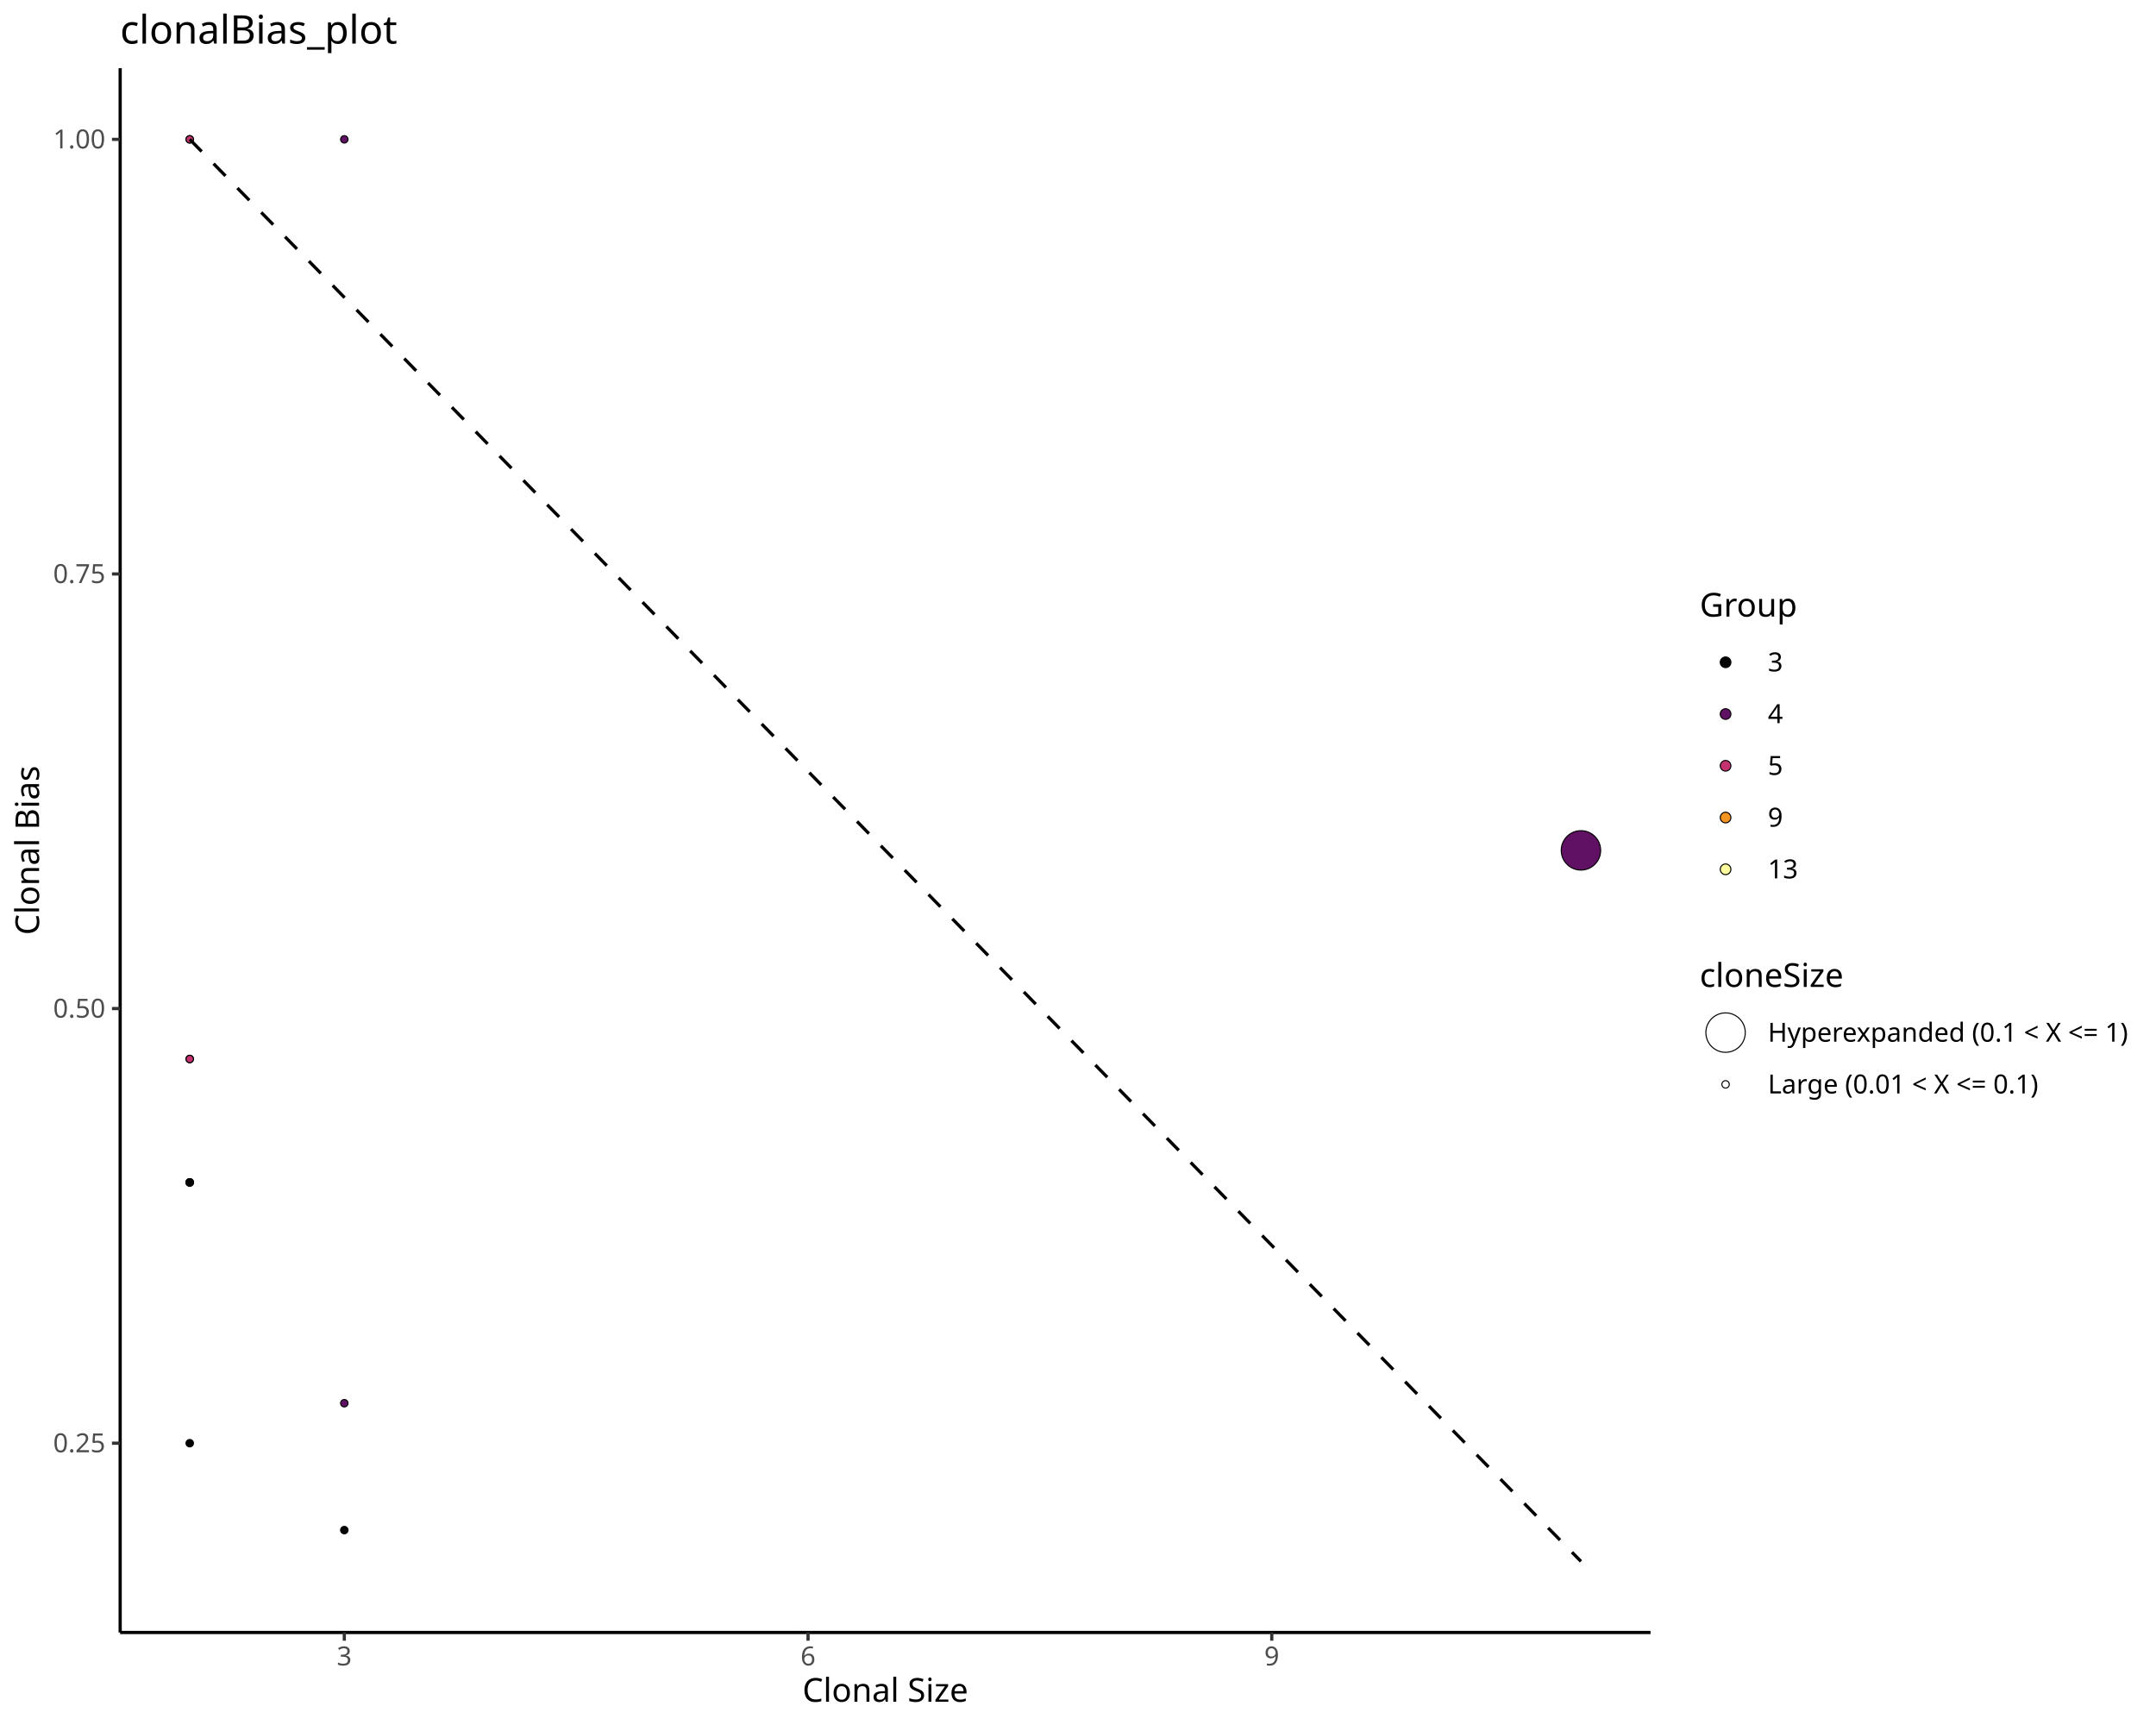
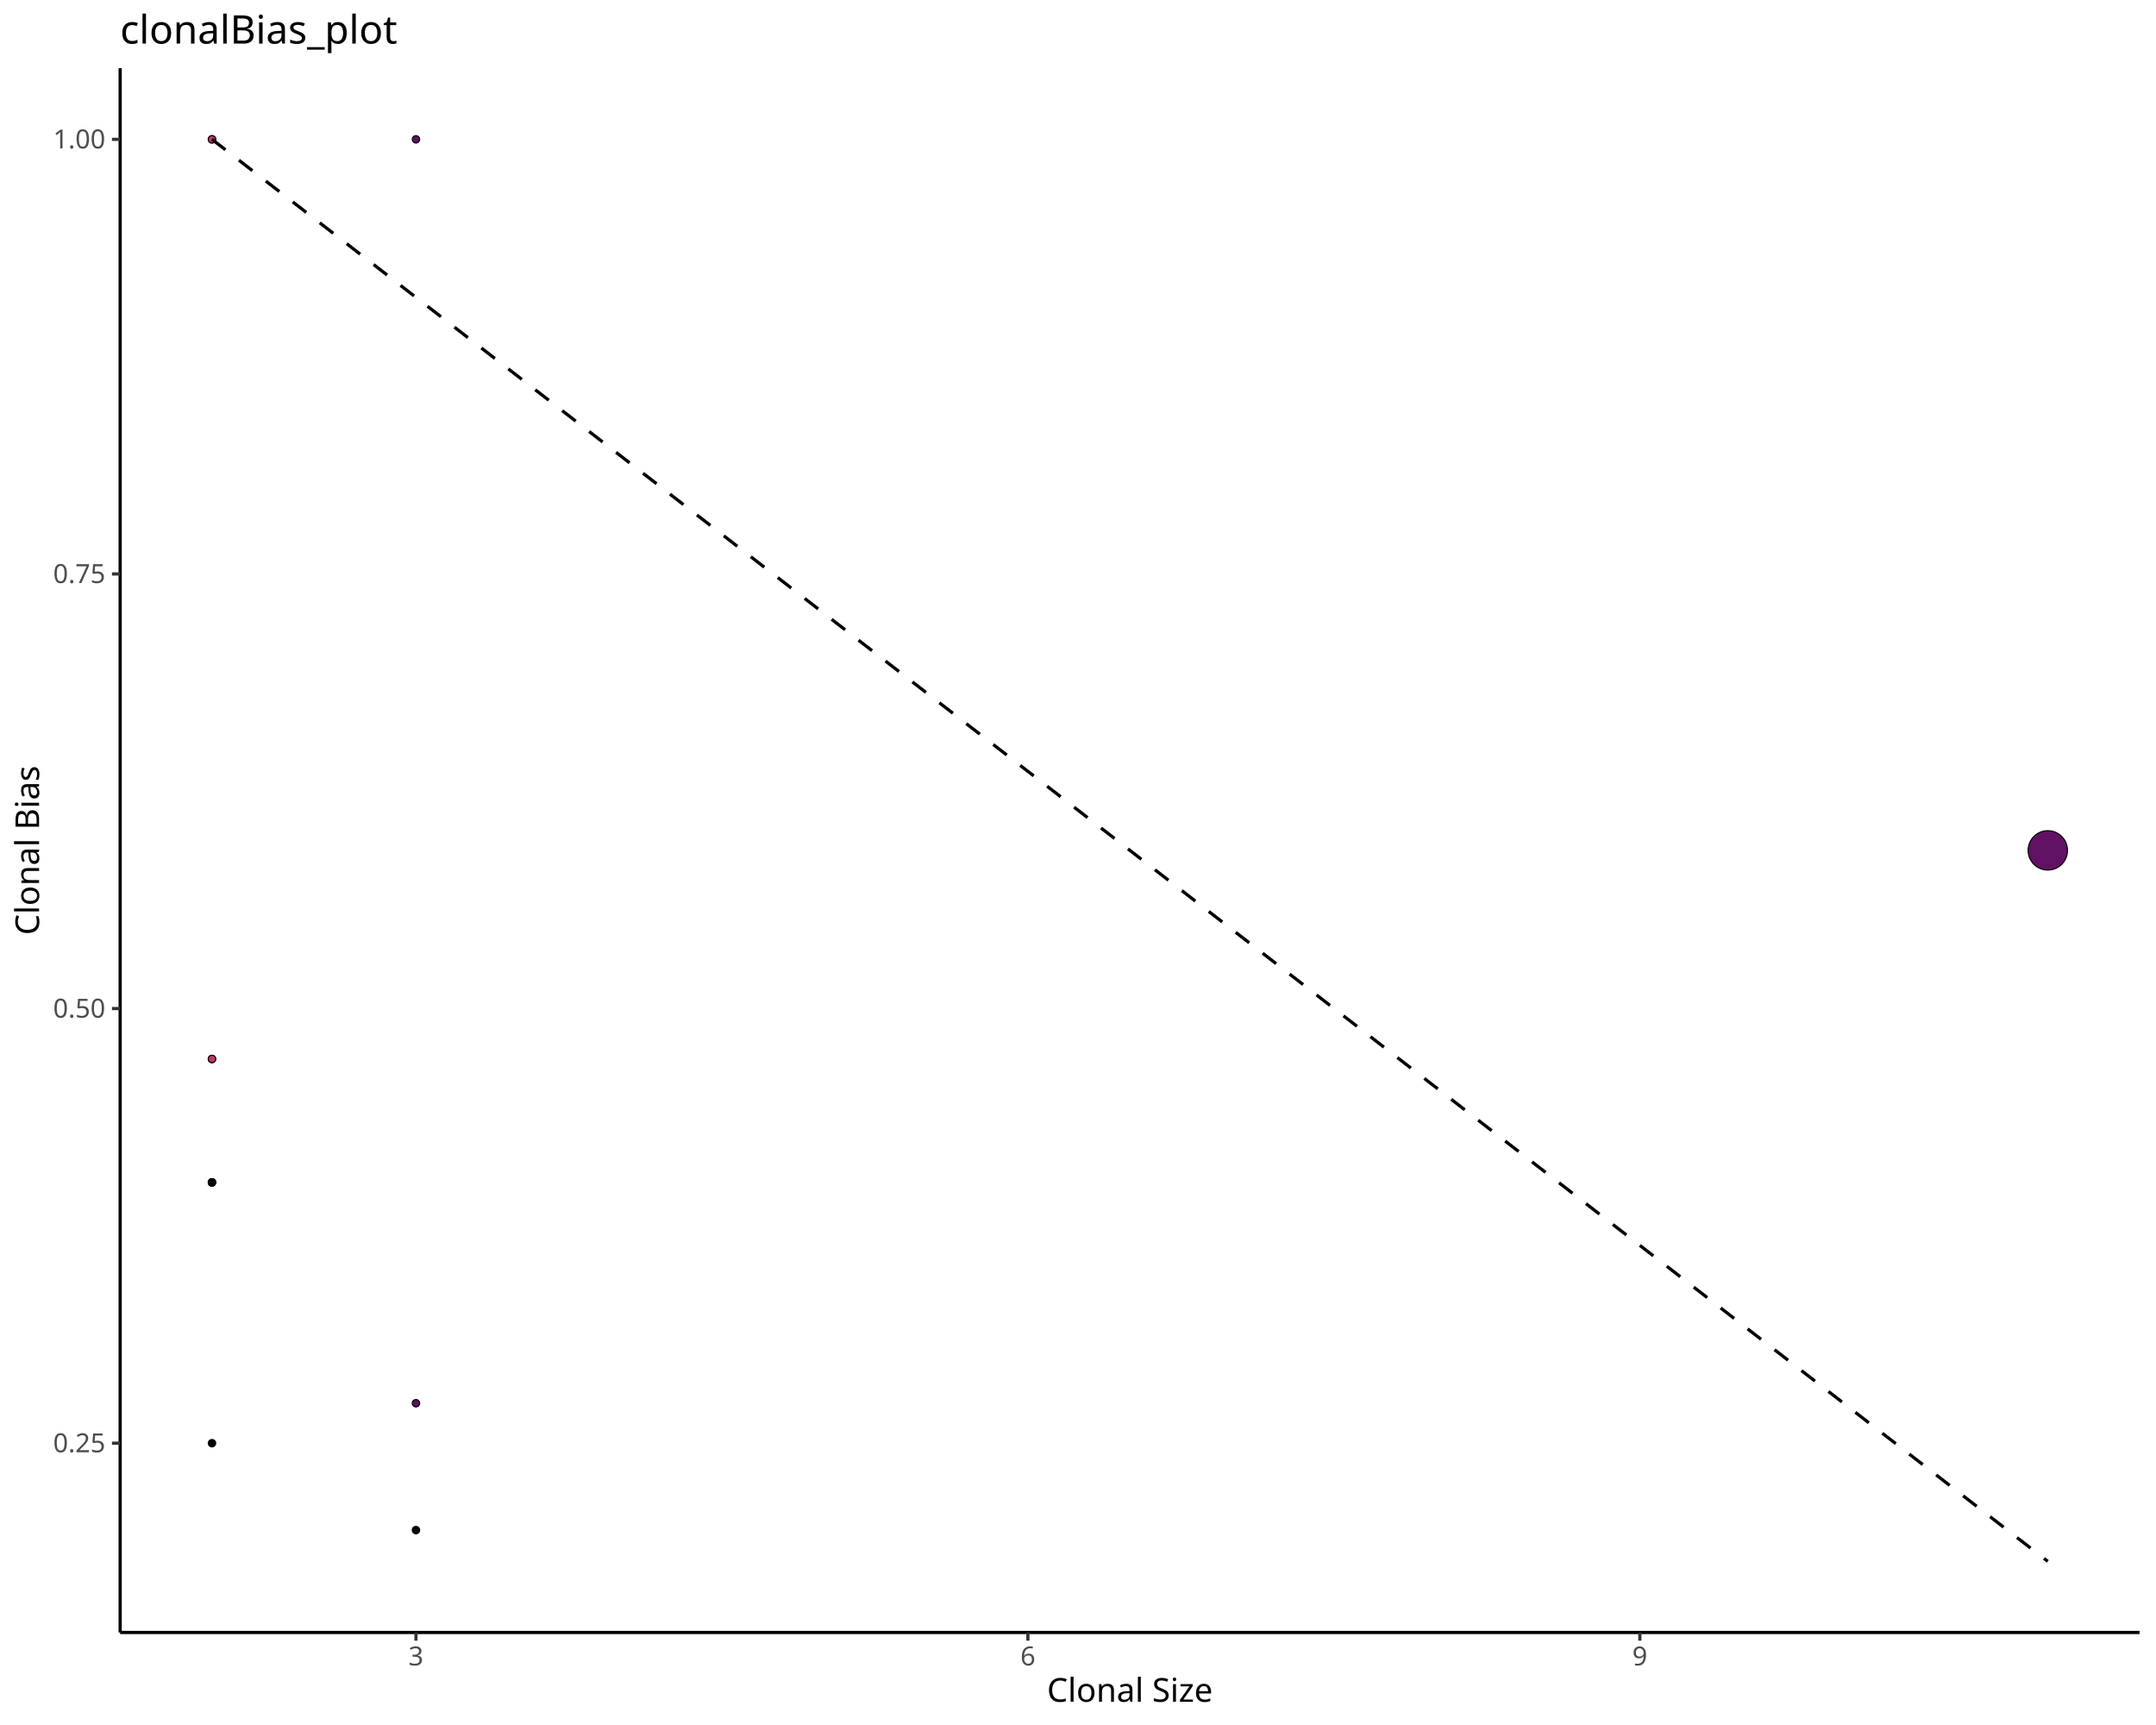
<svg xmlns="http://www.w3.org/2000/svg" class="svglite" data-engine-version="2.0" width="720.00pt" height="576.00pt" viewBox="0 0 720.00 576.00">
  <defs>
    <style type="text/css">
    .svglite line, .svglite polyline, .svglite polygon, .svglite path, .svglite rect, .svglite circle {
      fill: none;
      stroke: #000000;
      stroke-linecap: round;
      stroke-linejoin: round;
      stroke-miterlimit: 10.00;
    }
  </style>
  </defs>
  <rect width="100%" height="100%" style="stroke: none; fill: #FFFFFF;" />
  <defs>
    <clipPath id="cpMC4wMHw3MjAuMDB8MC4wMHw1NzYuMDA=">
      <rect x="0.00" y="0.00" width="720.00" height="576.00" />
    </clipPath>
  </defs>
  <g clip-path="url(#cpMC4wMHw3MjAuMDB8MC4wMHw1NzYuMDA=)">
    <rect x="0.00" y="0.00" width="720.00" height="576.00" style="stroke-width: 1.07; stroke: #FFFFFF; fill: #FFFFFF;" />
  </g>
  <defs>
-     <clipPath id="cpNDAuMTN8NTUxLjE5fDIyLjc4fDU0NS4xMQ==">
-       <rect x="40.13" y="22.78" width="511.05" height="522.33" />
+     <clipPath id="cpNDAuMTN8NzE0LjUyfDIyLjc4fDU0NS4xMQ==">
+       <rect x="40.13" y="22.78" width="674.39" height="522.33" />
    </clipPath>
  </defs>
-   <g clip-path="url(#cpNDAuMTN8NTUxLjE5fDIyLjc4fDU0NS4xMQ==)">
-     <rect x="40.13" y="22.78" width="511.05" height="522.33" style="stroke-width: 1.07; stroke: none; fill: #FFFFFF;" />
-     <circle cx="527.96" cy="283.95" r="6.58" style="stroke-width: 0.35; fill: #611163;" />
-     <circle cx="114.98" cy="46.53" r="1.24" style="stroke-width: 0.35; fill: #611163;" />
-     <circle cx="63.36" cy="353.61" r="1.24" style="stroke-width: 0.35; fill: #F69422;" />
-     <circle cx="63.36" cy="353.61" r="1.24" style="stroke-width: 0.35; fill: #C53270;" />
-     <circle cx="63.36" cy="46.53" r="1.24" style="stroke-width: 0.35; fill: #FFFE9E;" />
-     <circle cx="63.36" cy="481.90" r="1.24" style="stroke-width: 0.35; fill: #040404;" />
-     <circle cx="63.36" cy="394.82" r="1.24" style="stroke-width: 0.35; fill: #C53270;" />
-     <circle cx="114.98" cy="510.92" r="1.24" style="stroke-width: 0.35; fill: #040404;" />
-     <circle cx="114.98" cy="468.55" r="1.24" style="stroke-width: 0.35; fill: #611163;" />
-     <circle cx="63.36" cy="46.53" r="1.24" style="stroke-width: 0.35; fill: #C53270;" />
-     <circle cx="63.36" cy="394.82" r="1.24" style="stroke-width: 0.35; fill: #F69422;" />
-     <circle cx="63.36" cy="394.82" r="1.24" style="stroke-width: 0.35; fill: #040404;" />
-     <polyline points="63.36,46.53 68.06,51.32 72.75,56.12 77.44,60.91 82.13,65.71 86.83,70.51 91.52,75.30 96.21,80.10 100.91,84.90 105.60,89.69 110.29,94.49 114.98,99.29 119.68,104.08 124.37,108.88 129.06,113.68 133.76,118.47 138.45,123.27 143.14,128.06 147.83,132.86 152.53,137.66 157.22,142.45 161.91,147.25 166.61,152.05 171.30,156.84 175.99,161.64 180.68,166.44 185.38,171.23 190.07,176.03 194.76,180.83 199.46,185.62 204.15,190.42 208.84,195.21 213.53,200.01 218.23,204.81 222.92,209.60 227.61,214.40 232.31,219.20 237.00,223.99 241.69,228.79 246.38,233.59 251.08,238.38 255.77,243.18 260.46,247.97 265.16,252.77 269.85,257.57 274.54,262.36 279.23,267.16 283.93,271.96 288.62,276.75 293.31,281.55 298.01,286.35 302.70,291.14 307.39,295.94 312.08,300.74 316.78,305.53 321.47,310.33 326.16,315.12 330.86,319.92 335.55,324.72 340.24,329.51 344.93,334.31 349.63,339.11 354.32,343.90 359.01,348.70 363.71,353.50 368.40,358.29 373.09,363.09 377.78,367.89 382.48,372.68 387.17,377.48 391.86,382.27 396.56,387.07 401.25,391.87 405.94,396.66 410.63,401.46 415.33,406.26 420.02,411.05 424.71,415.85 429.41,420.65 434.10,425.44 438.79,430.24 443.48,435.03 448.18,439.83 452.87,444.63 457.56,449.42 462.26,454.22 466.95,459.02 471.64,463.81 476.33,468.61 481.03,473.41 485.72,478.20 490.41,483.00 495.11,487.80 499.80,492.59 504.49,497.39 509.18,502.18 513.88,506.98 518.57,511.78 523.26,516.57 527.96,521.37 " style="stroke-width: 1.07; stroke-dasharray: 5.69,5.69; stroke-linecap: butt;" />
+   <g clip-path="url(#cpNDAuMTN8NzE0LjUyfDIyLjc4fDU0NS4xMQ==)">
+     <rect x="40.13" y="22.78" width="674.39" height="522.33" style="stroke-width: 1.07; stroke: none; fill: #FFFFFF;" />
+     <circle cx="683.87" cy="283.95" r="6.58" style="stroke-width: 0.35; fill: #611163;" />
+     <circle cx="138.91" cy="46.53" r="1.24" style="stroke-width: 0.35; fill: #611163;" />
+     <circle cx="70.79" cy="353.61" r="1.24" style="stroke-width: 0.35; fill: #F69422;" />
+     <circle cx="70.79" cy="353.61" r="1.24" style="stroke-width: 0.35; fill: #C53270;" />
+     <circle cx="70.79" cy="46.53" r="1.24" style="stroke-width: 0.35; fill: #FFFE9E;" />
+     <circle cx="70.79" cy="481.90" r="1.24" style="stroke-width: 0.35; fill: #040404;" />
+     <circle cx="70.79" cy="394.82" r="1.24" style="stroke-width: 0.35; fill: #C53270;" />
+     <circle cx="138.91" cy="510.92" r="1.24" style="stroke-width: 0.35; fill: #040404;" />
+     <circle cx="138.91" cy="468.55" r="1.24" style="stroke-width: 0.35; fill: #611163;" />
+     <circle cx="70.79" cy="46.53" r="1.24" style="stroke-width: 0.35; fill: #C53270;" />
+     <circle cx="70.79" cy="394.82" r="1.24" style="stroke-width: 0.35; fill: #F69422;" />
+     <circle cx="70.79" cy="394.82" r="1.24" style="stroke-width: 0.35; fill: #040404;" />
+     <polyline points="70.79,46.53 76.98,51.32 83.17,56.12 89.36,60.91 95.56,65.71 101.75,70.51 107.94,75.30 114.14,80.10 120.33,84.90 126.52,89.69 132.71,94.49 138.91,99.29 145.10,104.08 151.29,108.88 157.48,113.68 163.68,118.47 169.87,123.27 176.06,128.06 182.26,132.86 188.45,137.66 194.64,142.45 200.83,147.25 207.03,152.05 213.22,156.84 219.41,161.64 225.60,166.44 231.80,171.23 237.99,176.03 244.18,180.83 250.38,185.62 256.57,190.42 262.76,195.21 268.95,200.01 275.15,204.81 281.34,209.60 287.53,214.40 293.72,219.20 299.92,223.99 306.11,228.79 312.30,233.59 318.50,238.38 324.69,243.18 330.88,247.97 337.07,252.77 343.27,257.57 349.46,262.36 355.65,267.16 361.84,271.96 368.04,276.75 374.23,281.55 380.42,286.35 386.62,291.14 392.81,295.94 399.00,300.74 405.19,305.53 411.39,310.33 417.58,315.12 423.77,319.92 429.96,324.72 436.16,329.51 442.35,334.31 448.54,339.11 454.74,343.90 460.93,348.70 467.12,353.50 473.31,358.29 479.51,363.09 485.70,367.89 491.89,372.68 498.08,377.48 504.28,382.27 510.47,387.07 516.66,391.87 522.86,396.66 529.05,401.46 535.24,406.26 541.43,411.05 547.63,415.85 553.82,420.65 560.01,425.44 566.20,430.24 572.40,435.03 578.59,439.83 584.78,444.63 590.98,449.42 597.17,454.22 603.36,459.02 609.55,463.81 615.75,468.61 621.94,473.41 628.13,478.20 634.32,483.00 640.52,487.80 646.71,492.59 652.90,497.39 659.10,502.18 665.29,506.98 671.48,511.78 677.67,516.57 683.87,521.37 " style="stroke-width: 1.07; stroke-dasharray: 5.69,5.69; stroke-linecap: butt;" />
  </g>
  <g clip-path="url(#cpMC4wMHw3MjAuMDB8MC4wMHw1NzYuMDA=)">
    <polyline points="40.13,545.11 40.13,22.78 " style="stroke-width: 1.07; stroke-linecap: butt;" />
    <text x="35.20" y="484.93" text-anchor="end" style="font-size: 8.80px; fill: #4D4D4D; font-family: sans;" textLength="17.13px" lengthAdjust="spacingAndGlyphs">0.25</text>
    <text x="35.20" y="339.80" text-anchor="end" style="font-size: 8.80px; fill: #4D4D4D; font-family: sans;" textLength="17.13px" lengthAdjust="spacingAndGlyphs">0.50</text>
    <text x="35.20" y="194.68" text-anchor="end" style="font-size: 8.80px; fill: #4D4D4D; font-family: sans;" textLength="17.13px" lengthAdjust="spacingAndGlyphs">0.75</text>
    <text x="35.20" y="49.55" text-anchor="end" style="font-size: 8.80px; fill: #4D4D4D; font-family: sans;" textLength="17.13px" lengthAdjust="spacingAndGlyphs">1.00</text>
    <polyline points="37.39,481.90 40.13,481.90 " style="stroke-width: 1.07; stroke: #333333; stroke-linecap: butt;" />
    <polyline points="37.39,336.77 40.13,336.77 " style="stroke-width: 1.07; stroke: #333333; stroke-linecap: butt;" />
    <polyline points="37.39,191.65 40.13,191.65 " style="stroke-width: 1.07; stroke: #333333; stroke-linecap: butt;" />
    <polyline points="37.39,46.53 40.13,46.53 " style="stroke-width: 1.07; stroke: #333333; stroke-linecap: butt;" />
-     <polyline points="40.13,545.11 551.19,545.11 " style="stroke-width: 1.07; stroke-linecap: butt;" />
-     <polyline points="114.98,547.85 114.98,545.11 " style="stroke-width: 1.07; stroke: #333333; stroke-linecap: butt;" />
-     <polyline points="269.85,547.85 269.85,545.11 " style="stroke-width: 1.07; stroke: #333333; stroke-linecap: butt;" />
-     <polyline points="424.71,547.85 424.71,545.11 " style="stroke-width: 1.07; stroke: #333333; stroke-linecap: butt;" />
-     <text x="114.98" y="556.10" text-anchor="middle" style="font-size: 8.80px; fill: #4D4D4D; font-family: sans;" textLength="4.89px" lengthAdjust="spacingAndGlyphs">3</text>
-     <text x="269.85" y="556.10" text-anchor="middle" style="font-size: 8.80px; fill: #4D4D4D; font-family: sans;" textLength="4.89px" lengthAdjust="spacingAndGlyphs">6</text>
-     <text x="424.71" y="556.10" text-anchor="middle" style="font-size: 8.80px; fill: #4D4D4D; font-family: sans;" textLength="4.89px" lengthAdjust="spacingAndGlyphs">9</text>
-     <text x="295.66" y="568.24" text-anchor="middle" style="font-size: 11.00px; font-family: sans;" textLength="55.64px" lengthAdjust="spacingAndGlyphs">Clonal Size</text>
+     <polyline points="40.13,545.11 714.52,545.11 " style="stroke-width: 1.07; stroke-linecap: butt;" />
+     <polyline points="138.91,547.85 138.91,545.11 " style="stroke-width: 1.07; stroke: #333333; stroke-linecap: butt;" />
+     <polyline points="343.27,547.85 343.27,545.11 " style="stroke-width: 1.07; stroke: #333333; stroke-linecap: butt;" />
+     <polyline points="547.63,547.85 547.63,545.11 " style="stroke-width: 1.07; stroke: #333333; stroke-linecap: butt;" />
+     <text x="138.91" y="556.10" text-anchor="middle" style="font-size: 8.80px; fill: #4D4D4D; font-family: sans;" textLength="4.89px" lengthAdjust="spacingAndGlyphs">3</text>
+     <text x="343.27" y="556.10" text-anchor="middle" style="font-size: 8.80px; fill: #4D4D4D; font-family: sans;" textLength="4.89px" lengthAdjust="spacingAndGlyphs">6</text>
+     <text x="547.63" y="556.10" text-anchor="middle" style="font-size: 8.80px; fill: #4D4D4D; font-family: sans;" textLength="4.89px" lengthAdjust="spacingAndGlyphs">9</text>
+     <text x="377.33" y="568.24" text-anchor="middle" style="font-size: 11.00px; font-family: sans;" textLength="55.64px" lengthAdjust="spacingAndGlyphs">Clonal Size</text>
    <text transform="translate(13.05,283.95) rotate(-90)" text-anchor="middle" style="font-size: 11.00px; font-family: sans;" textLength="55.64px" lengthAdjust="spacingAndGlyphs">Clonal Bias</text>
-     <rect x="562.14" y="191.70" width="43.51" height="112.69" style="stroke-width: 1.07; stroke: none; fill: #FFFFFF;" />
-     <text x="567.62" y="205.89" style="font-size: 11.00px; font-family: sans;" textLength="30.58px" lengthAdjust="spacingAndGlyphs">Group</text>
-     <circle cx="576.26" cy="221.15" r="1.78" style="stroke-width: 0.35; fill: #040404;" />
-     <circle cx="576.26" cy="238.43" r="1.78" style="stroke-width: 0.35; fill: #611163;" />
-     <circle cx="576.26" cy="255.71" r="1.78" style="stroke-width: 0.35; fill: #C53270;" />
-     <circle cx="576.26" cy="272.99" r="1.78" style="stroke-width: 0.35; fill: #F69422;" />
-     <circle cx="576.26" cy="290.27" r="1.78" style="stroke-width: 0.35; fill: #FFFE9E;" />
-     <text x="590.38" y="224.18" style="font-size: 8.80px; font-family: sans;" textLength="4.89px" lengthAdjust="spacingAndGlyphs">3</text>
-     <text x="590.38" y="241.46" style="font-size: 8.80px; font-family: sans;" textLength="4.89px" lengthAdjust="spacingAndGlyphs">4</text>
-     <text x="590.38" y="258.74" style="font-size: 8.80px; font-family: sans;" textLength="4.89px" lengthAdjust="spacingAndGlyphs">5</text>
-     <text x="590.38" y="276.02" style="font-size: 8.80px; font-family: sans;" textLength="4.89px" lengthAdjust="spacingAndGlyphs">9</text>
-     <text x="590.38" y="293.30" style="font-size: 8.80px; font-family: sans;" textLength="9.79px" lengthAdjust="spacingAndGlyphs">13</text>
-     <rect x="562.14" y="315.35" width="152.38" height="60.85" style="stroke-width: 1.07; stroke: none; fill: #FFFFFF;" />
-     <text x="567.62" y="329.54" style="font-size: 11.00px; font-family: sans;" textLength="47.70px" lengthAdjust="spacingAndGlyphs">cloneSize</text>
-     <circle cx="576.26" cy="344.80" r="6.58" style="stroke-width: 0.35;" />
-     <circle cx="576.26" cy="362.08" r="1.24" style="stroke-width: 0.35;" />
-     <text x="590.38" y="347.83" style="font-size: 8.80px; font-family: sans;" textLength="118.66px" lengthAdjust="spacingAndGlyphs">Hyperexpanded (0.1 &lt; X &lt;= 1)</text>
-     <text x="590.38" y="365.11" style="font-size: 8.80px; font-family: sans;" textLength="91.25px" lengthAdjust="spacingAndGlyphs">Large (0.01 &lt; X &lt;= 0.1)</text>
    <text x="40.13" y="14.56" style="font-size: 13.20px; font-family: sans;" textLength="88.80px" lengthAdjust="spacingAndGlyphs">clonalBias_plot</text>
  </g>
</svg>
